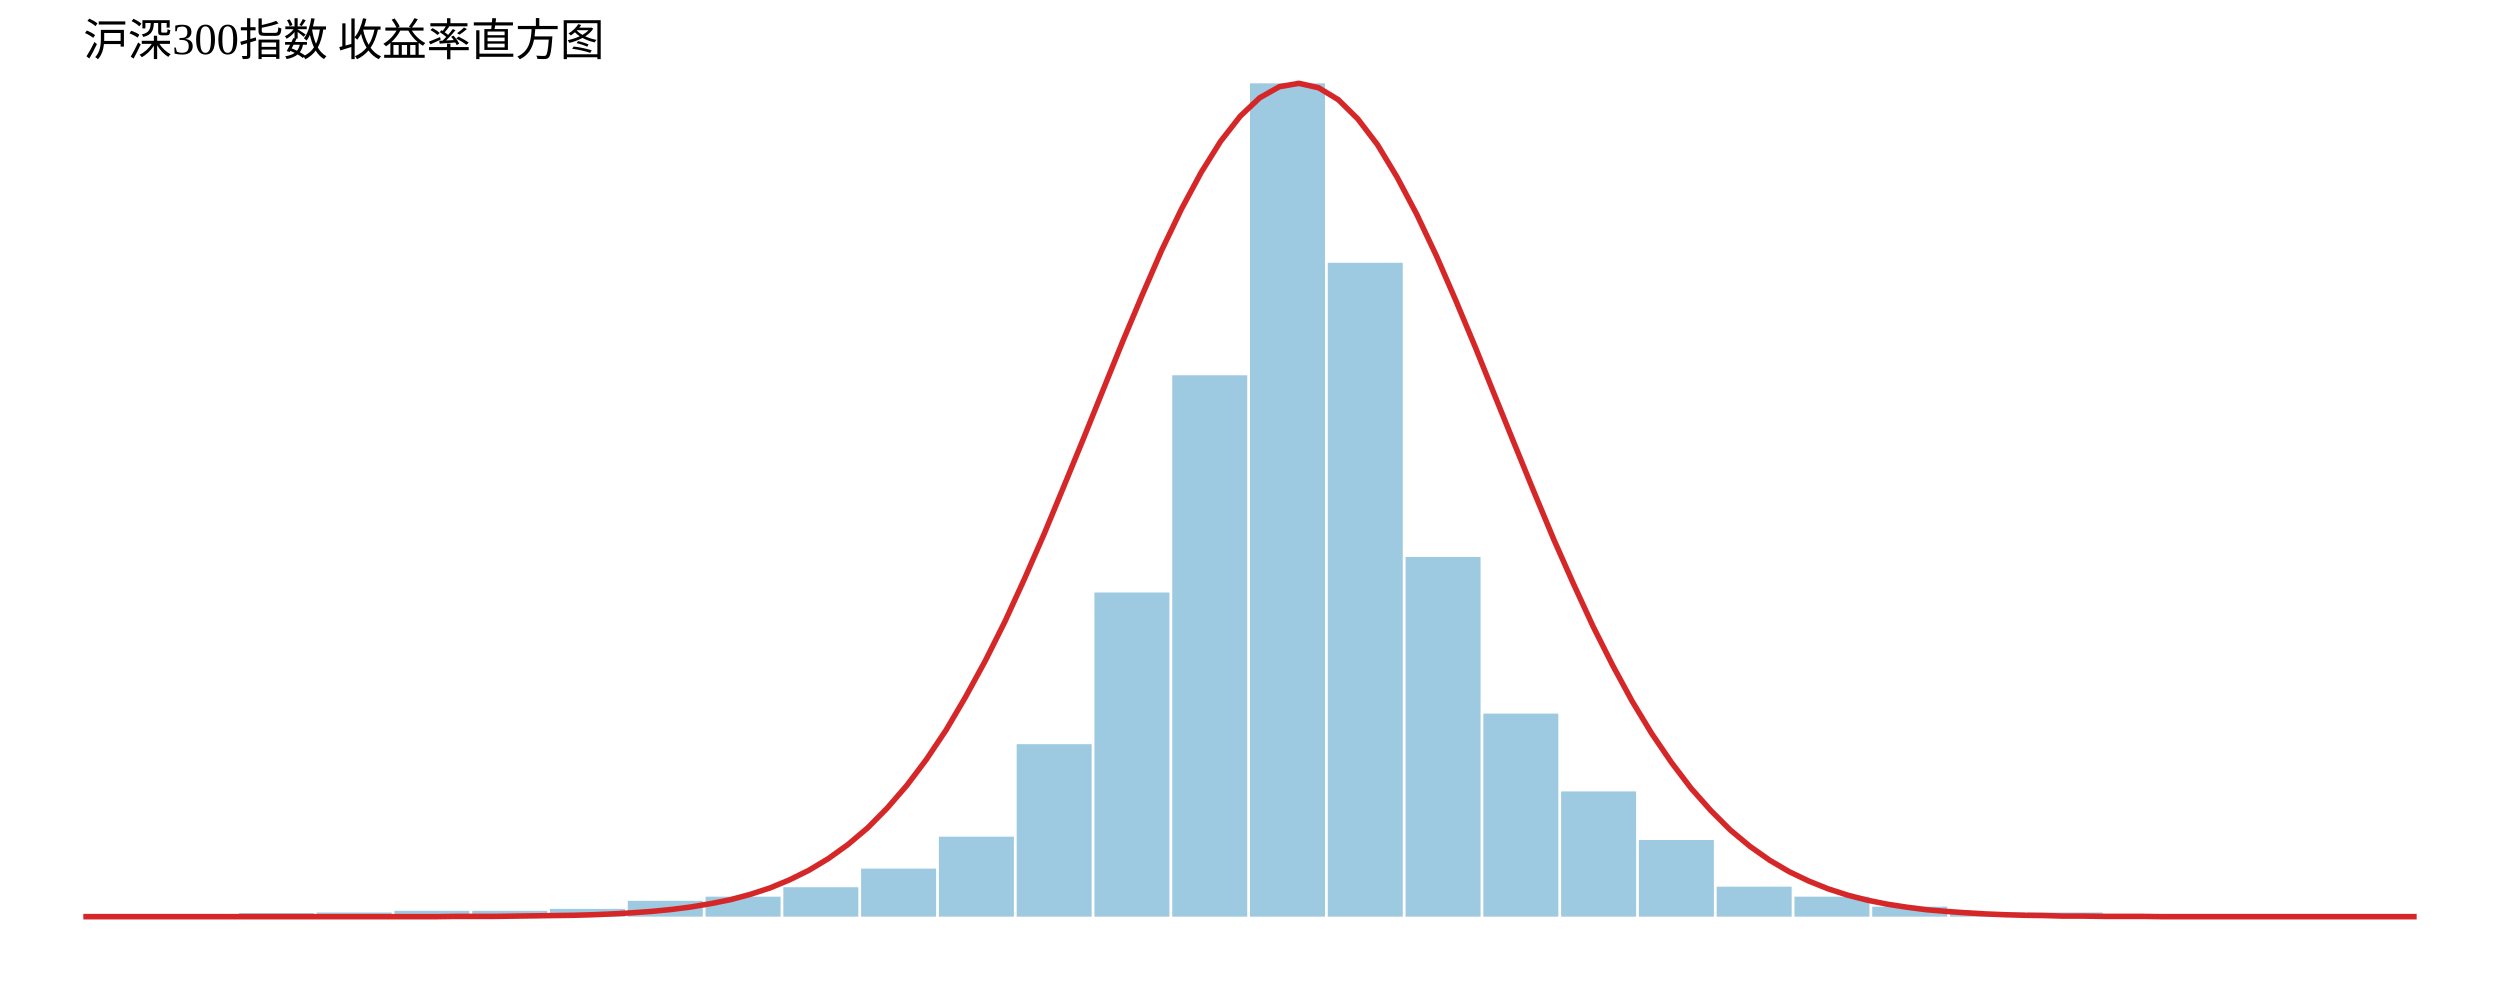
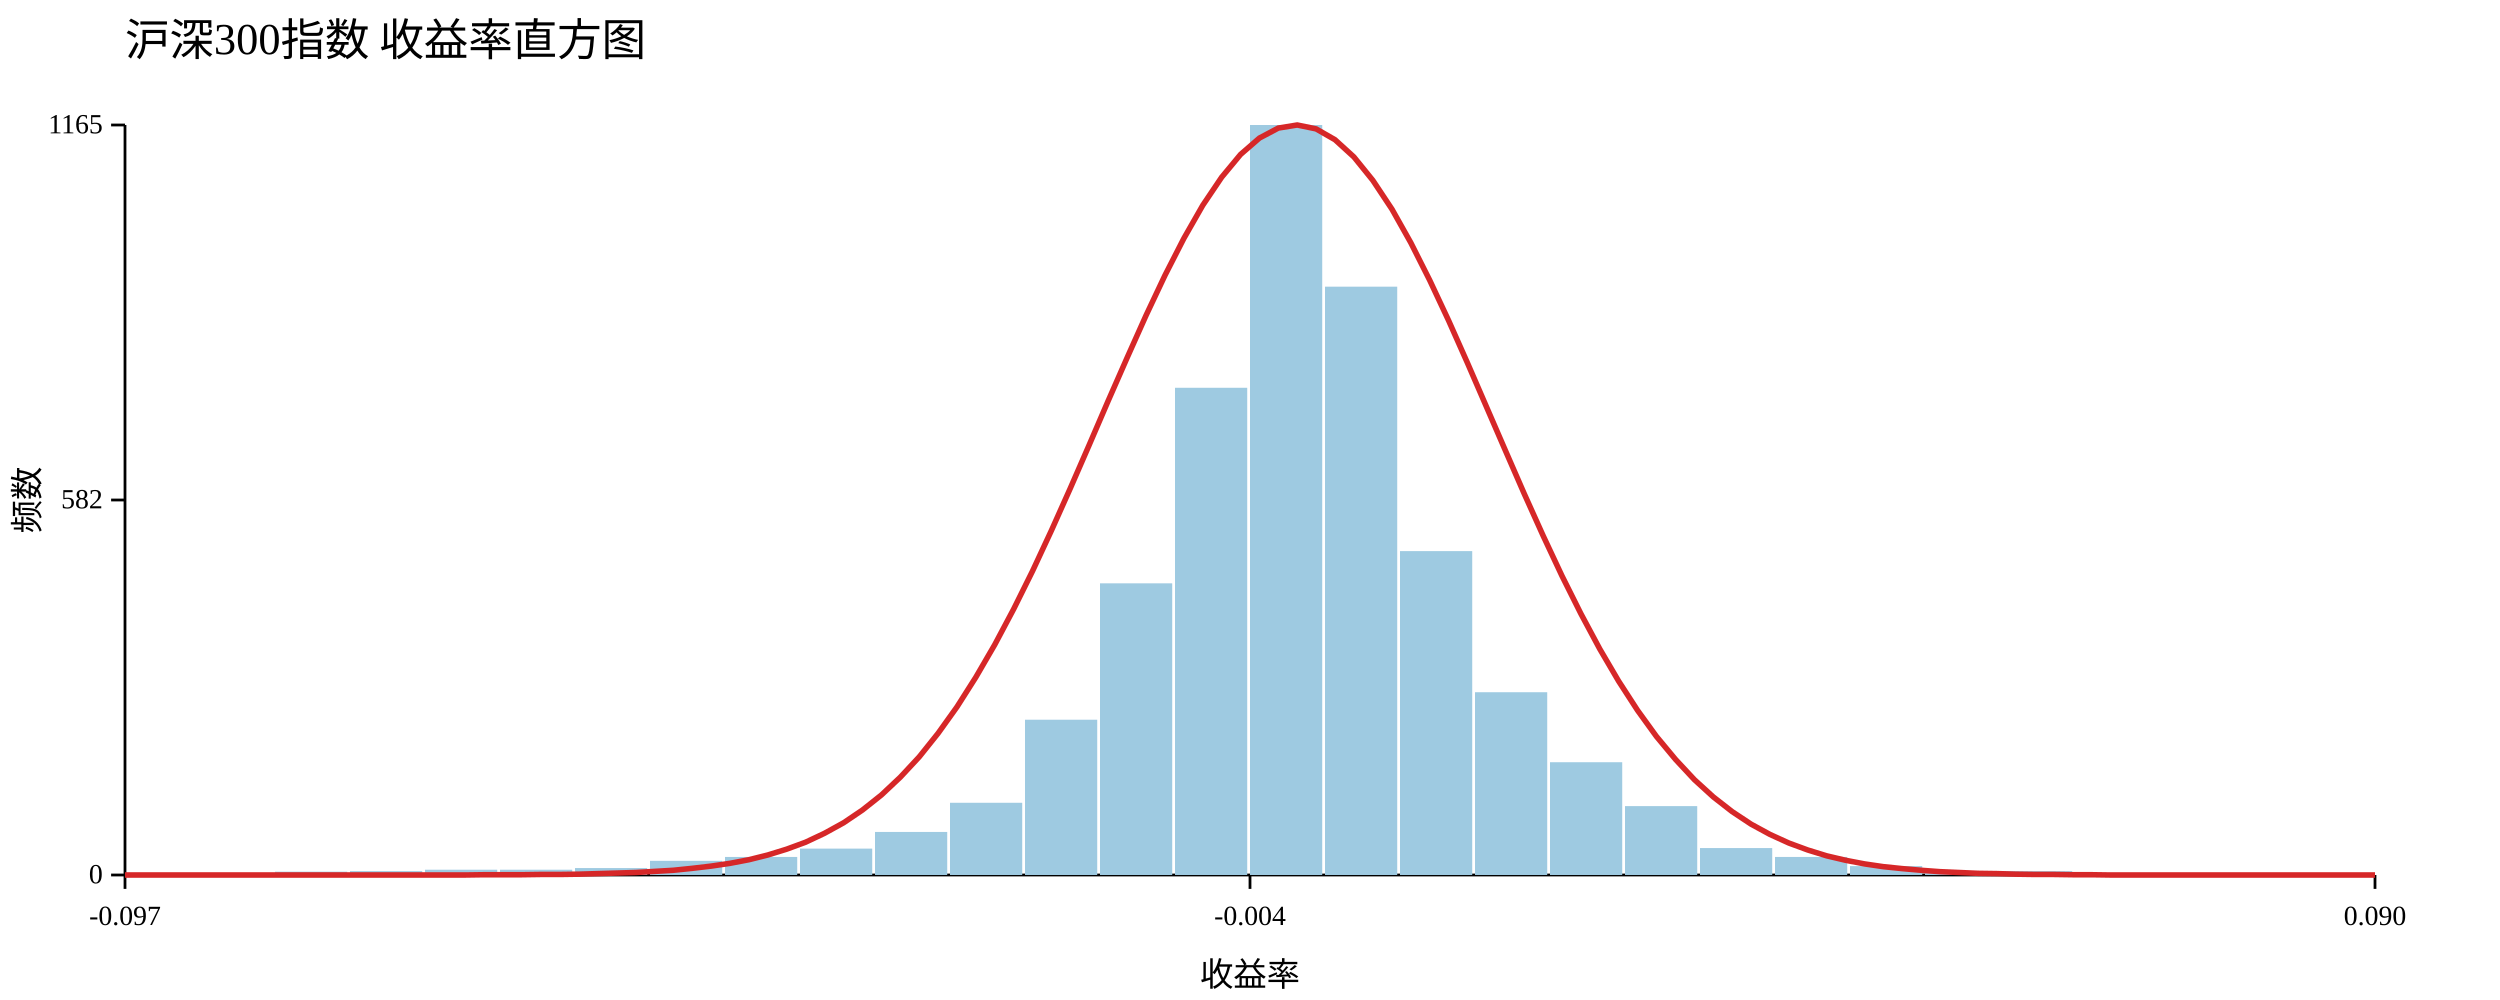
<svg xmlns="http://www.w3.org/2000/svg" width="900" height="360">
  <rect width="100%" height="100%" fill="white" />
-   <text x="30" y="20" font-size="16">沪深300指数 收益率直方图</text>
-   <rect x="30.0" y="329.5" width="27.0" height="0.5" fill="#9ecae1" />
-   <rect x="58.0" y="329.5" width="27.0" height="0.5" fill="#9ecae1" />
-   <rect x="86.0" y="328.7" width="27.0" height="1.3" fill="#9ecae1" />
-   <rect x="114.0" y="328.5" width="27.0" height="1.5" fill="#9ecae1" />
-   <rect x="142.0" y="327.9" width="27.0" height="2.1" fill="#9ecae1" />
-   <rect x="170.0" y="327.9" width="27.0" height="2.1" fill="#9ecae1" />
-   <rect x="198.0" y="327.2" width="27.0" height="2.8" fill="#9ecae1" />
-   <rect x="226.0" y="324.3" width="27.0" height="5.7" fill="#9ecae1" />
-   <rect x="254.0" y="322.8" width="27.0" height="7.2" fill="#9ecae1" />
-   <rect x="282.0" y="319.4" width="27.0" height="10.6" fill="#9ecae1" />
-   <rect x="310.0" y="312.7" width="27.0" height="17.3" fill="#9ecae1" />
-   <rect x="338.0" y="301.2" width="27.0" height="28.8" fill="#9ecae1" />
-   <rect x="366.0" y="267.9" width="27.0" height="62.1" fill="#9ecae1" />
-   <rect x="394.0" y="213.3" width="27.0" height="116.7" fill="#9ecae1" />
-   <rect x="422.0" y="135.1" width="27.0" height="194.9" fill="#9ecae1" />
-   <rect x="450.0" y="30.0" width="27.0" height="300.0" fill="#9ecae1" />
-   <rect x="478.0" y="94.6" width="27.0" height="235.4" fill="#9ecae1" />
-   <rect x="506.0" y="200.5" width="27.0" height="129.5" fill="#9ecae1" />
-   <rect x="534.0" y="256.9" width="27.0" height="73.1" fill="#9ecae1" />
-   <rect x="562.0" y="284.9" width="27.0" height="45.1" fill="#9ecae1" />
-   <rect x="590.0" y="302.4" width="27.0" height="27.6" fill="#9ecae1" />
-   <rect x="618.0" y="319.2" width="27.0" height="10.8" fill="#9ecae1" />
-   <rect x="646.0" y="322.8" width="27.0" height="7.2" fill="#9ecae1" />
-   <rect x="674.0" y="326.4" width="27.0" height="3.6" fill="#9ecae1" />
-   <rect x="702.0" y="328.5" width="27.0" height="1.5" fill="#9ecae1" />
-   <rect x="730.0" y="328.5" width="27.0" height="1.5" fill="#9ecae1" />
-   <rect x="758.0" y="329.7" width="27.0" height="0.3" fill="#9ecae1" />
-   <rect x="786.0" y="329.5" width="27.0" height="0.5" fill="#9ecae1" />
-   <rect x="814.0" y="329.5" width="27.0" height="0.5" fill="#9ecae1" />
-   <rect x="842.0" y="329.2" width="27.0" height="0.8" fill="#9ecae1" />
-   <polyline fill="none" stroke="#d62728" stroke-width="2" points="30.0,330.0 37.1,330.0 44.1,330.0 51.2,330.0 58.2,330.0 65.3,330.0 72.4,330.0 79.4,330.0 86.5,330.0 93.5,330.0 100.6,330.0 107.6,330.0 114.7,330.0 121.8,330.0 128.8,330.0 135.9,330.0 142.9,330.0 150.0,330.0 157.1,330.0 164.1,329.9 171.2,329.9 178.2,329.9 185.3,329.8 192.4,329.7 199.4,329.6 206.5,329.5 213.5,329.3 220.6,329.0 227.6,328.6 234.7,328.1 241.8,327.4 248.8,326.5 255.9,325.3 262.9,323.9 270.0,322.0 277.1,319.7 284.1,316.8 291.2,313.3 298.2,309.1 305.3,304.0 312.4,298.0 319.4,290.9 326.5,282.7 333.5,273.4 340.6,262.8 347.6,250.9 354.7,237.9 361.8,223.7 368.8,208.4 375.9,192.2 382.9,175.3 390.0,158.0 397.1,140.4 404.1,123.1 411.2,106.2 418.2,90.1 425.3,75.3 432.4,62.1 439.4,50.9 446.5,41.8 453.5,35.2 460.6,31.2 467.6,30.0 474.7,31.6 481.8,35.9 488.8,42.8 495.9,52.1 502.9,63.7 510.0,77.1 517.1,92.1 524.1,108.2 531.2,125.2 538.2,142.6 545.3,160.1 552.4,177.5 559.4,194.3 566.5,210.3 573.5,225.5 580.6,239.6 587.6,252.5 594.7,264.2 601.8,274.6 608.8,283.8 615.9,291.8 622.9,298.8 630.0,304.7 637.1,309.7 644.1,313.8 651.2,317.2 658.2,320.0 665.3,322.3 672.4,324.1 679.4,325.5 686.5,326.6 693.5,327.5 700.6,328.1 707.6,328.6 714.7,329.0 721.8,329.3 728.8,329.5 735.9,329.6 742.9,329.8 750.0,329.8 757.1,329.9 764.1,329.9 771.2,329.9 778.2,330.0 785.3,330.0 792.4,330.0 799.4,330.0 806.5,330.0 813.5,330.0 820.6,330.0 827.6,330.0 834.7,330.0 841.8,330.0 848.8,330.0 855.9,330.0 862.9,330.0 870.0,330.0" />
+   <text x="45" y="20" font-size="16">沪深300指数 收益率直方图</text>
+   <line class="axis-x" x1="45" y1="315" x2="855" y2="315" stroke="black" stroke-width="1" />
+   <line class="axis-y" x1="45" y1="45" x2="45" y2="315" stroke="black" stroke-width="1" />
+   <text x="450.0" y="355" font-size="12" text-anchor="middle">收益率</text>
+   <text x="14" y="180.0" font-size="12" text-anchor="middle" transform="rotate(-90 14 180.0)">频数</text>
+   <line x1="45.0" y1="315" x2="45.0" y2="320" stroke="black" stroke-width="1" />
+   <text x="45.0" y="333" font-size="10" text-anchor="middle">-0.097</text>
+   <line x1="450.0" y1="315" x2="450.0" y2="320" stroke="black" stroke-width="1" />
+   <text x="450.0" y="333" font-size="10" text-anchor="middle">-0.004</text>
+   <line x1="855.0" y1="315" x2="855.0" y2="320" stroke="black" stroke-width="1" />
+   <text x="855.0" y="333" font-size="10" text-anchor="middle">0.090</text>
+   <line x1="40" y1="315.0" x2="45" y2="315.0" stroke="black" stroke-width="1" />
+   <text x="37" y="318.0" font-size="10" text-anchor="end">0</text>
+   <line x1="40" y1="180.0" x2="45" y2="180.0" stroke="black" stroke-width="1" />
+   <text x="37" y="183.0" font-size="10" text-anchor="end">582</text>
+   <line x1="40" y1="45.0" x2="45" y2="45.0" stroke="black" stroke-width="1" />
+   <text x="37" y="48.0" font-size="10" text-anchor="end">1165</text>
+   <rect x="45.0" y="314.5" width="26.0" height="0.5" fill="#9ecae1" />
+   <rect x="72.0" y="314.5" width="26.0" height="0.5" fill="#9ecae1" />
+   <rect x="99.0" y="313.8" width="26.0" height="1.2" fill="#9ecae1" />
+   <rect x="126.0" y="313.6" width="26.0" height="1.4" fill="#9ecae1" />
+   <rect x="153.0" y="313.1" width="26.0" height="1.9" fill="#9ecae1" />
+   <rect x="180.0" y="313.1" width="26.0" height="1.9" fill="#9ecae1" />
+   <rect x="207.0" y="312.5" width="26.0" height="2.5" fill="#9ecae1" />
+   <rect x="234.0" y="309.9" width="26.0" height="5.1" fill="#9ecae1" />
+   <rect x="261.0" y="308.5" width="26.0" height="6.5" fill="#9ecae1" />
+   <rect x="288.0" y="305.5" width="26.0" height="9.5" fill="#9ecae1" />
+   <rect x="315.0" y="299.5" width="26.0" height="15.5" fill="#9ecae1" />
+   <rect x="342.0" y="289.0" width="26.0" height="26.0" fill="#9ecae1" />
+   <rect x="369.0" y="259.1" width="26.0" height="55.9" fill="#9ecae1" />
+   <rect x="396.0" y="210.0" width="26.0" height="105.0" fill="#9ecae1" />
+   <rect x="423.0" y="139.6" width="26.0" height="175.4" fill="#9ecae1" />
+   <rect x="450.0" y="45.0" width="26.0" height="270.0" fill="#9ecae1" />
+   <rect x="477.0" y="103.2" width="26.0" height="211.8" fill="#9ecae1" />
+   <rect x="504.0" y="198.4" width="26.0" height="116.6" fill="#9ecae1" />
+   <rect x="531.0" y="249.2" width="26.0" height="65.8" fill="#9ecae1" />
+   <rect x="558.0" y="274.4" width="26.0" height="40.6" fill="#9ecae1" />
+   <rect x="585.0" y="290.2" width="26.0" height="24.8" fill="#9ecae1" />
+   <rect x="612.0" y="305.3" width="26.0" height="9.7" fill="#9ecae1" />
+   <rect x="639.0" y="308.5" width="26.0" height="6.5" fill="#9ecae1" />
+   <rect x="666.0" y="311.8" width="26.0" height="3.2" fill="#9ecae1" />
+   <rect x="693.0" y="313.6" width="26.0" height="1.4" fill="#9ecae1" />
+   <rect x="720.0" y="313.6" width="26.0" height="1.4" fill="#9ecae1" />
+   <rect x="747.0" y="314.8" width="26.0" height="0.2" fill="#9ecae1" />
+   <rect x="774.0" y="314.5" width="26.0" height="0.5" fill="#9ecae1" />
+   <rect x="801.0" y="314.5" width="26.0" height="0.5" fill="#9ecae1" />
+   <rect x="828.0" y="314.3" width="26.0" height="0.7" fill="#9ecae1" />
+   <polyline fill="none" stroke="#d62728" stroke-width="2" points="45.0,315.0 51.8,315.0 58.6,315.0 65.4,315.0 72.2,315.0 79.0,315.0 85.8,315.0 92.6,315.0 99.5,315.0 106.3,315.0 113.1,315.0 119.9,315.0 126.7,315.0 133.5,315.0 140.3,315.0 147.1,315.0 153.9,315.0 160.7,315.0 167.5,315.0 174.3,314.9 181.1,314.9 187.9,314.9 194.7,314.8 201.6,314.8 208.4,314.7 215.2,314.5 222.0,314.3 228.8,314.1 235.6,313.7 242.4,313.3 249.2,312.6 256.0,311.8 262.8,310.8 269.6,309.5 276.4,307.8 283.2,305.7 290.0,303.2 296.8,300.0 303.7,296.2 310.5,291.6 317.3,286.2 324.1,279.8 330.9,272.5 337.7,264.0 344.5,254.5 351.3,243.8 358.1,232.1 364.9,219.3 371.7,205.6 378.5,191.0 385.3,175.8 392.1,160.2 398.9,144.4 405.8,128.7 412.6,113.5 419.4,99.1 426.2,85.8 433.0,73.9 439.8,63.8 446.6,55.6 453.4,49.7 460.2,46.1 467.0,45.0 473.8,46.4 480.6,50.3 487.4,56.5 494.2,64.9 501.1,75.3 507.9,87.4 514.7,100.9 521.5,115.4 528.3,130.7 535.1,146.4 541.9,162.1 548.7,177.7 555.5,192.8 562.3,207.3 569.1,220.9 575.9,233.6 582.7,245.2 589.5,255.7 596.3,265.1 603.2,273.4 610.0,280.7 616.8,286.9 623.6,292.2 630.4,296.7 637.2,300.4 644.0,303.5 650.8,306.0 657.6,308.1 664.4,309.7 671.2,311.0 678.0,312.0 684.8,312.7 691.6,313.3 698.4,313.8 705.3,314.1 712.1,314.4 718.9,314.5 725.7,314.7 732.5,314.8 739.3,314.8 746.1,314.9 752.9,314.9 759.7,315.0 766.5,315.0 773.3,315.0 780.1,315.0 786.9,315.0 793.7,315.0 800.5,315.0 807.4,315.0 814.2,315.0 821.0,315.0 827.8,315.0 834.6,315.0 841.4,315.0 848.2,315.0 855.0,315.0" />
</svg>
